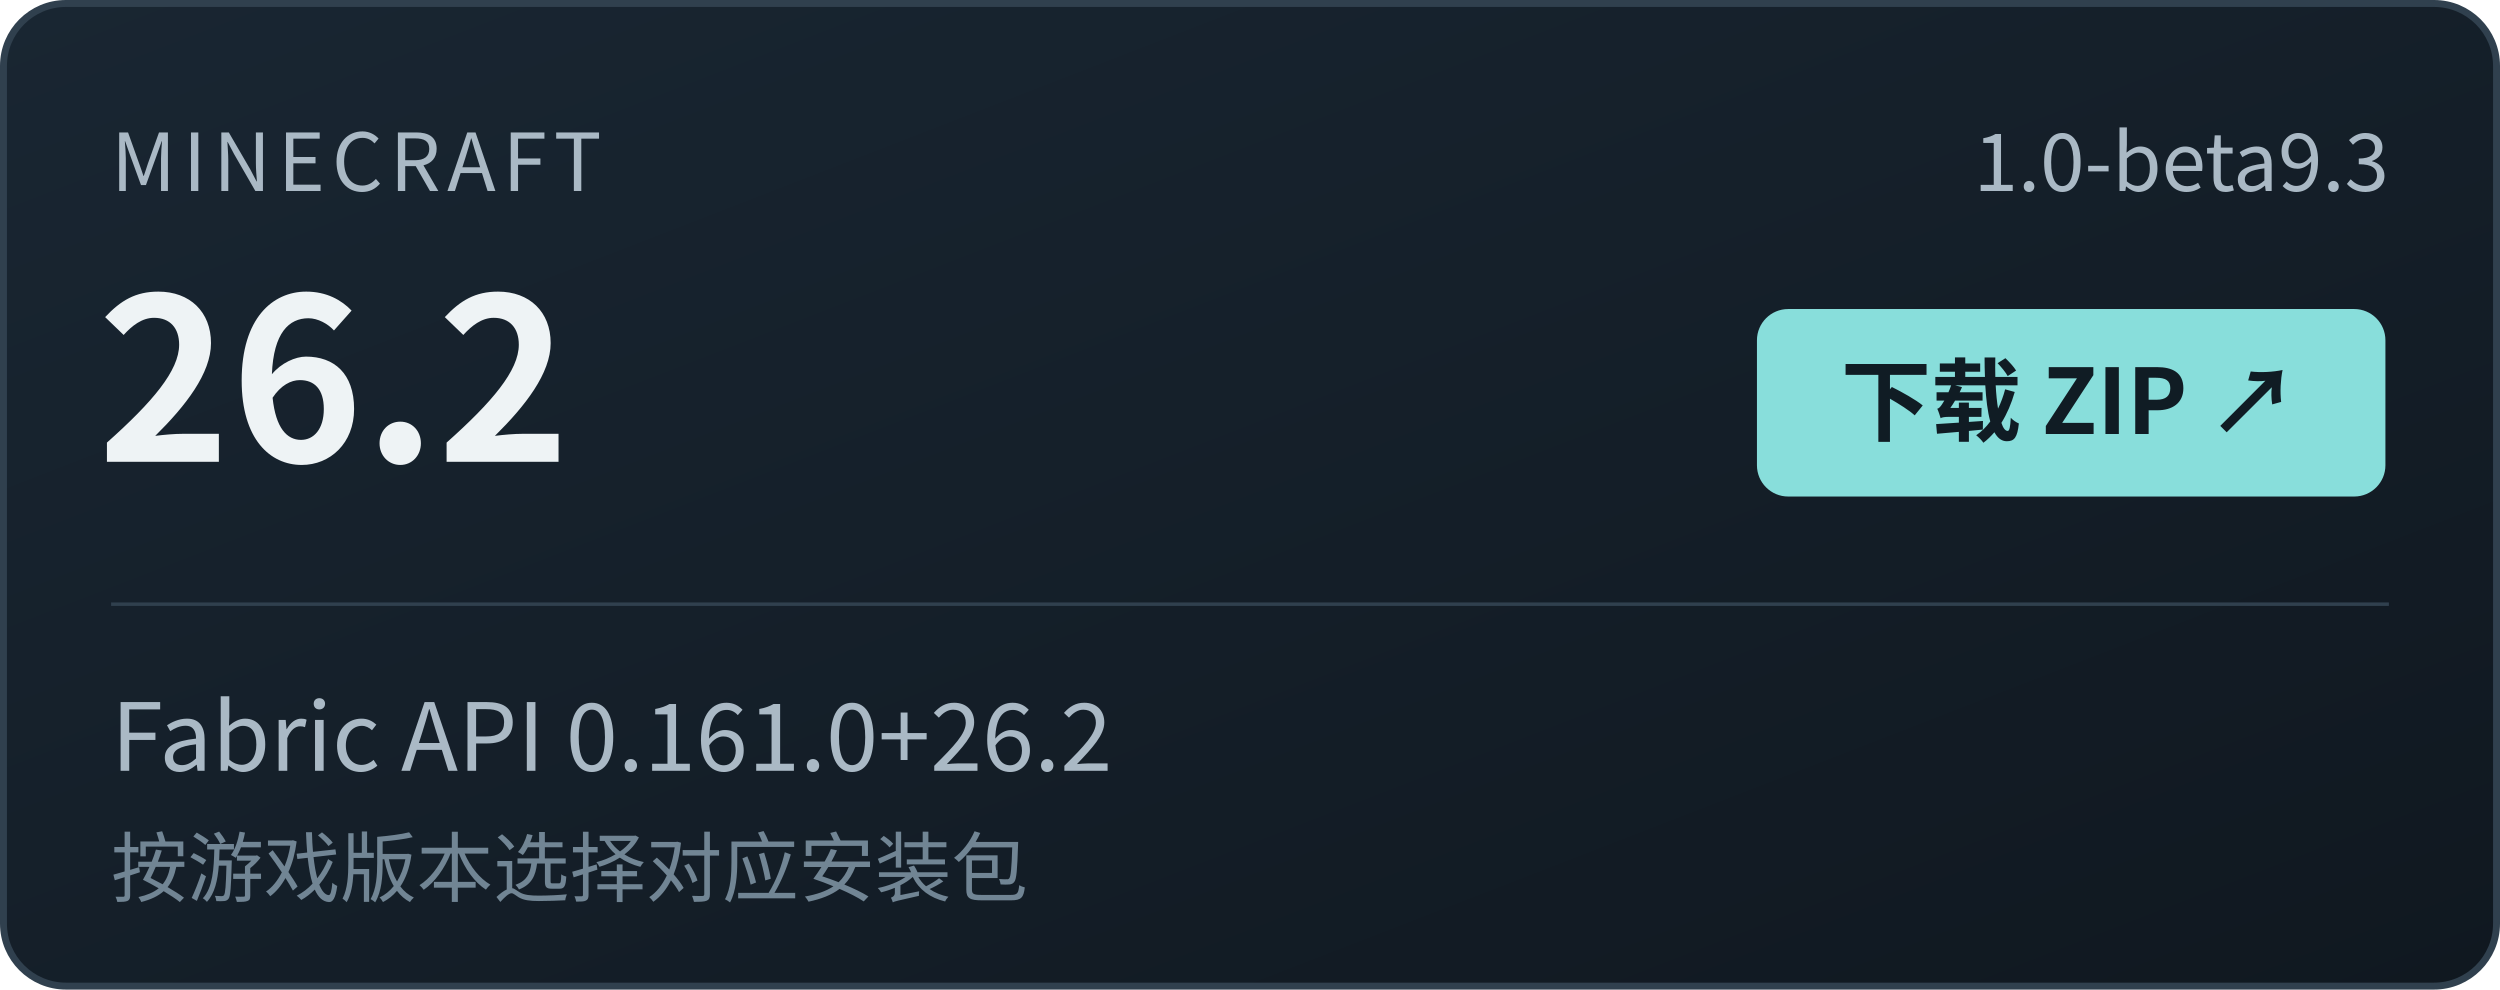
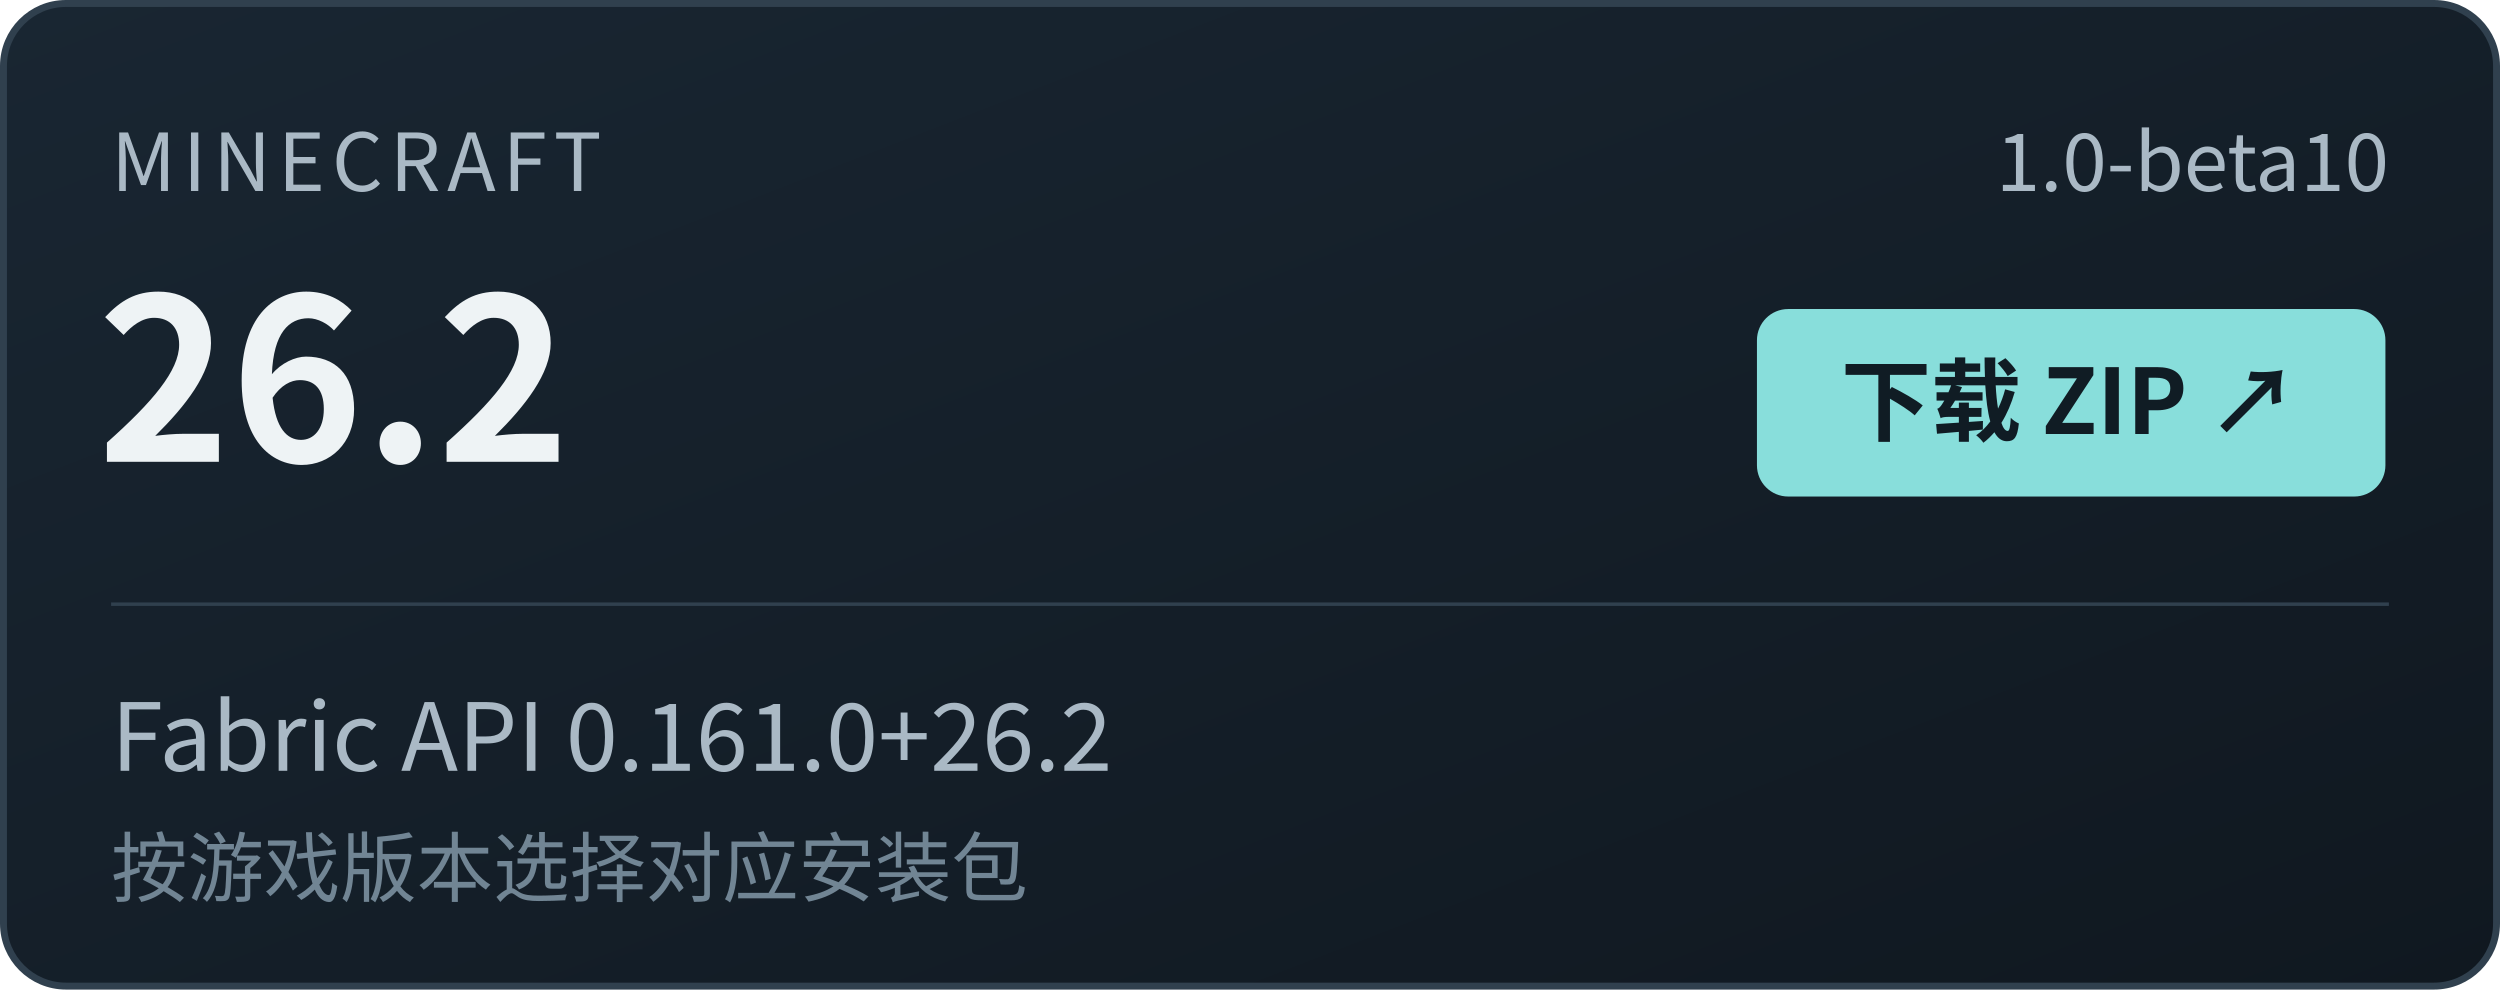
- <svg xmlns="http://www.w3.org/2000/svg" width="720" height="285" viewBox="0 0 720 285" role="img" aria-label="下载 Minecraft 26.2 · beta9.3 · Fabric API 0.161.0+26.2">
+ <svg xmlns="http://www.w3.org/2000/svg" width="720" height="285" viewBox="0 0 720 285" role="img" aria-label="下载 Minecraft 26.2 · beta10 · Fabric API 0.161.0+26.2">
  <defs>
    <linearGradient id="panel" x1="0" y1="0" x2="1" y2="1">
      <stop stop-color="#192632" />
      <stop offset="1" stop-color="#101820" />
    </linearGradient>
  </defs>
  <g font-family="Microsoft YaHei, Noto Sans CJK SC, PingFang SC, Arial, sans-serif">
    <rect x="1" y="1" width="718" height="283" rx="18" fill="url(#panel)" stroke="#30404e" stroke-width="2" />
    <text x="32" y="55" font-size="23" fill="#aab9c5" font-weight="500" letter-spacing="2">MINECRAFT</text>
-     <text x="688" y="55" font-size="23" fill="#aab9c5" font-weight="500" text-anchor="end">1.0-beta9.3</text>
+     <text x="688" y="55" font-size="23" fill="#aab9c5" font-weight="500" text-anchor="end">1.0-beta10</text>
    <text x="28" y="133" font-size="65" fill="#eef3f5" font-weight="600">26.2</text>
    <rect x="506" y="89" width="181" height="54" rx="9" fill="#88dedb" />
    <text x="596" y="125" font-size="26" fill="#101c24" font-weight="600" text-anchor="middle">下载 ZIP ↗</text>
    <path d="M32 174H688" stroke="#30404e" />
    <text x="32" y="222" font-size="27" fill="#aab9c5" font-weight="400">Fabric API  0.161.0+26.2</text>
    <text x="32" y="258" font-size="22" fill="#718594" font-weight="400">按游戏版本选择对应安装包</text>
  </g>
</svg>
